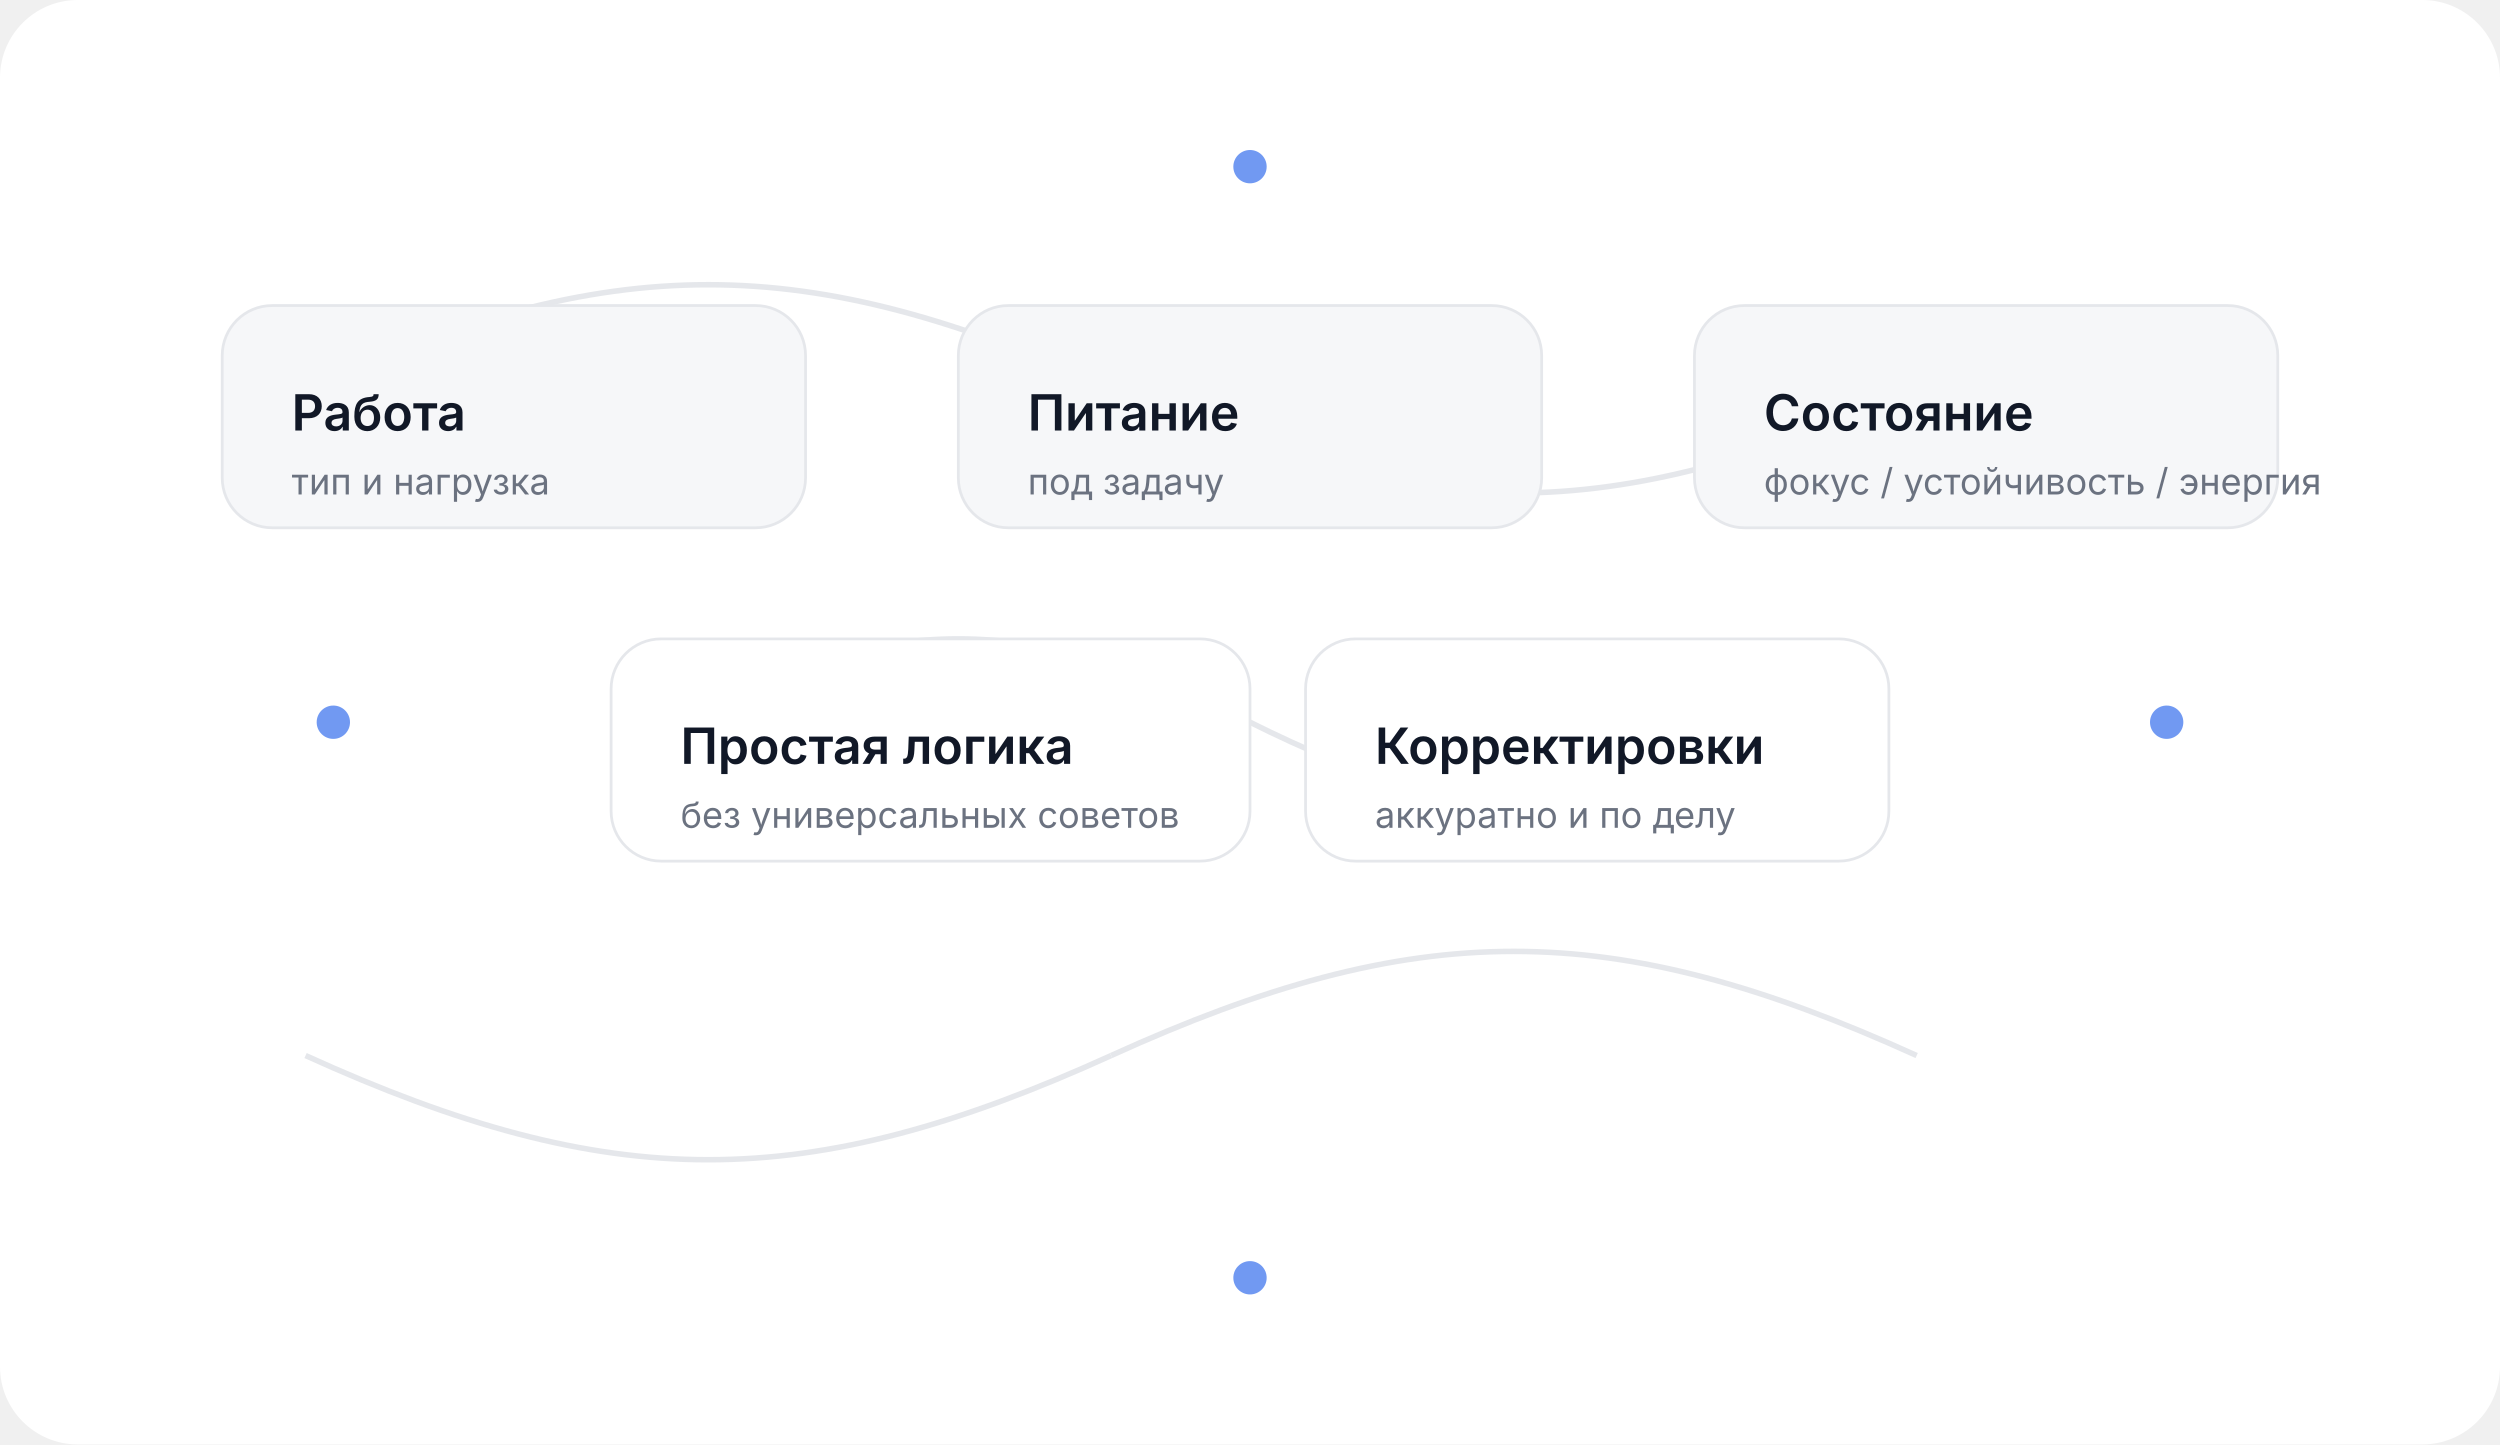
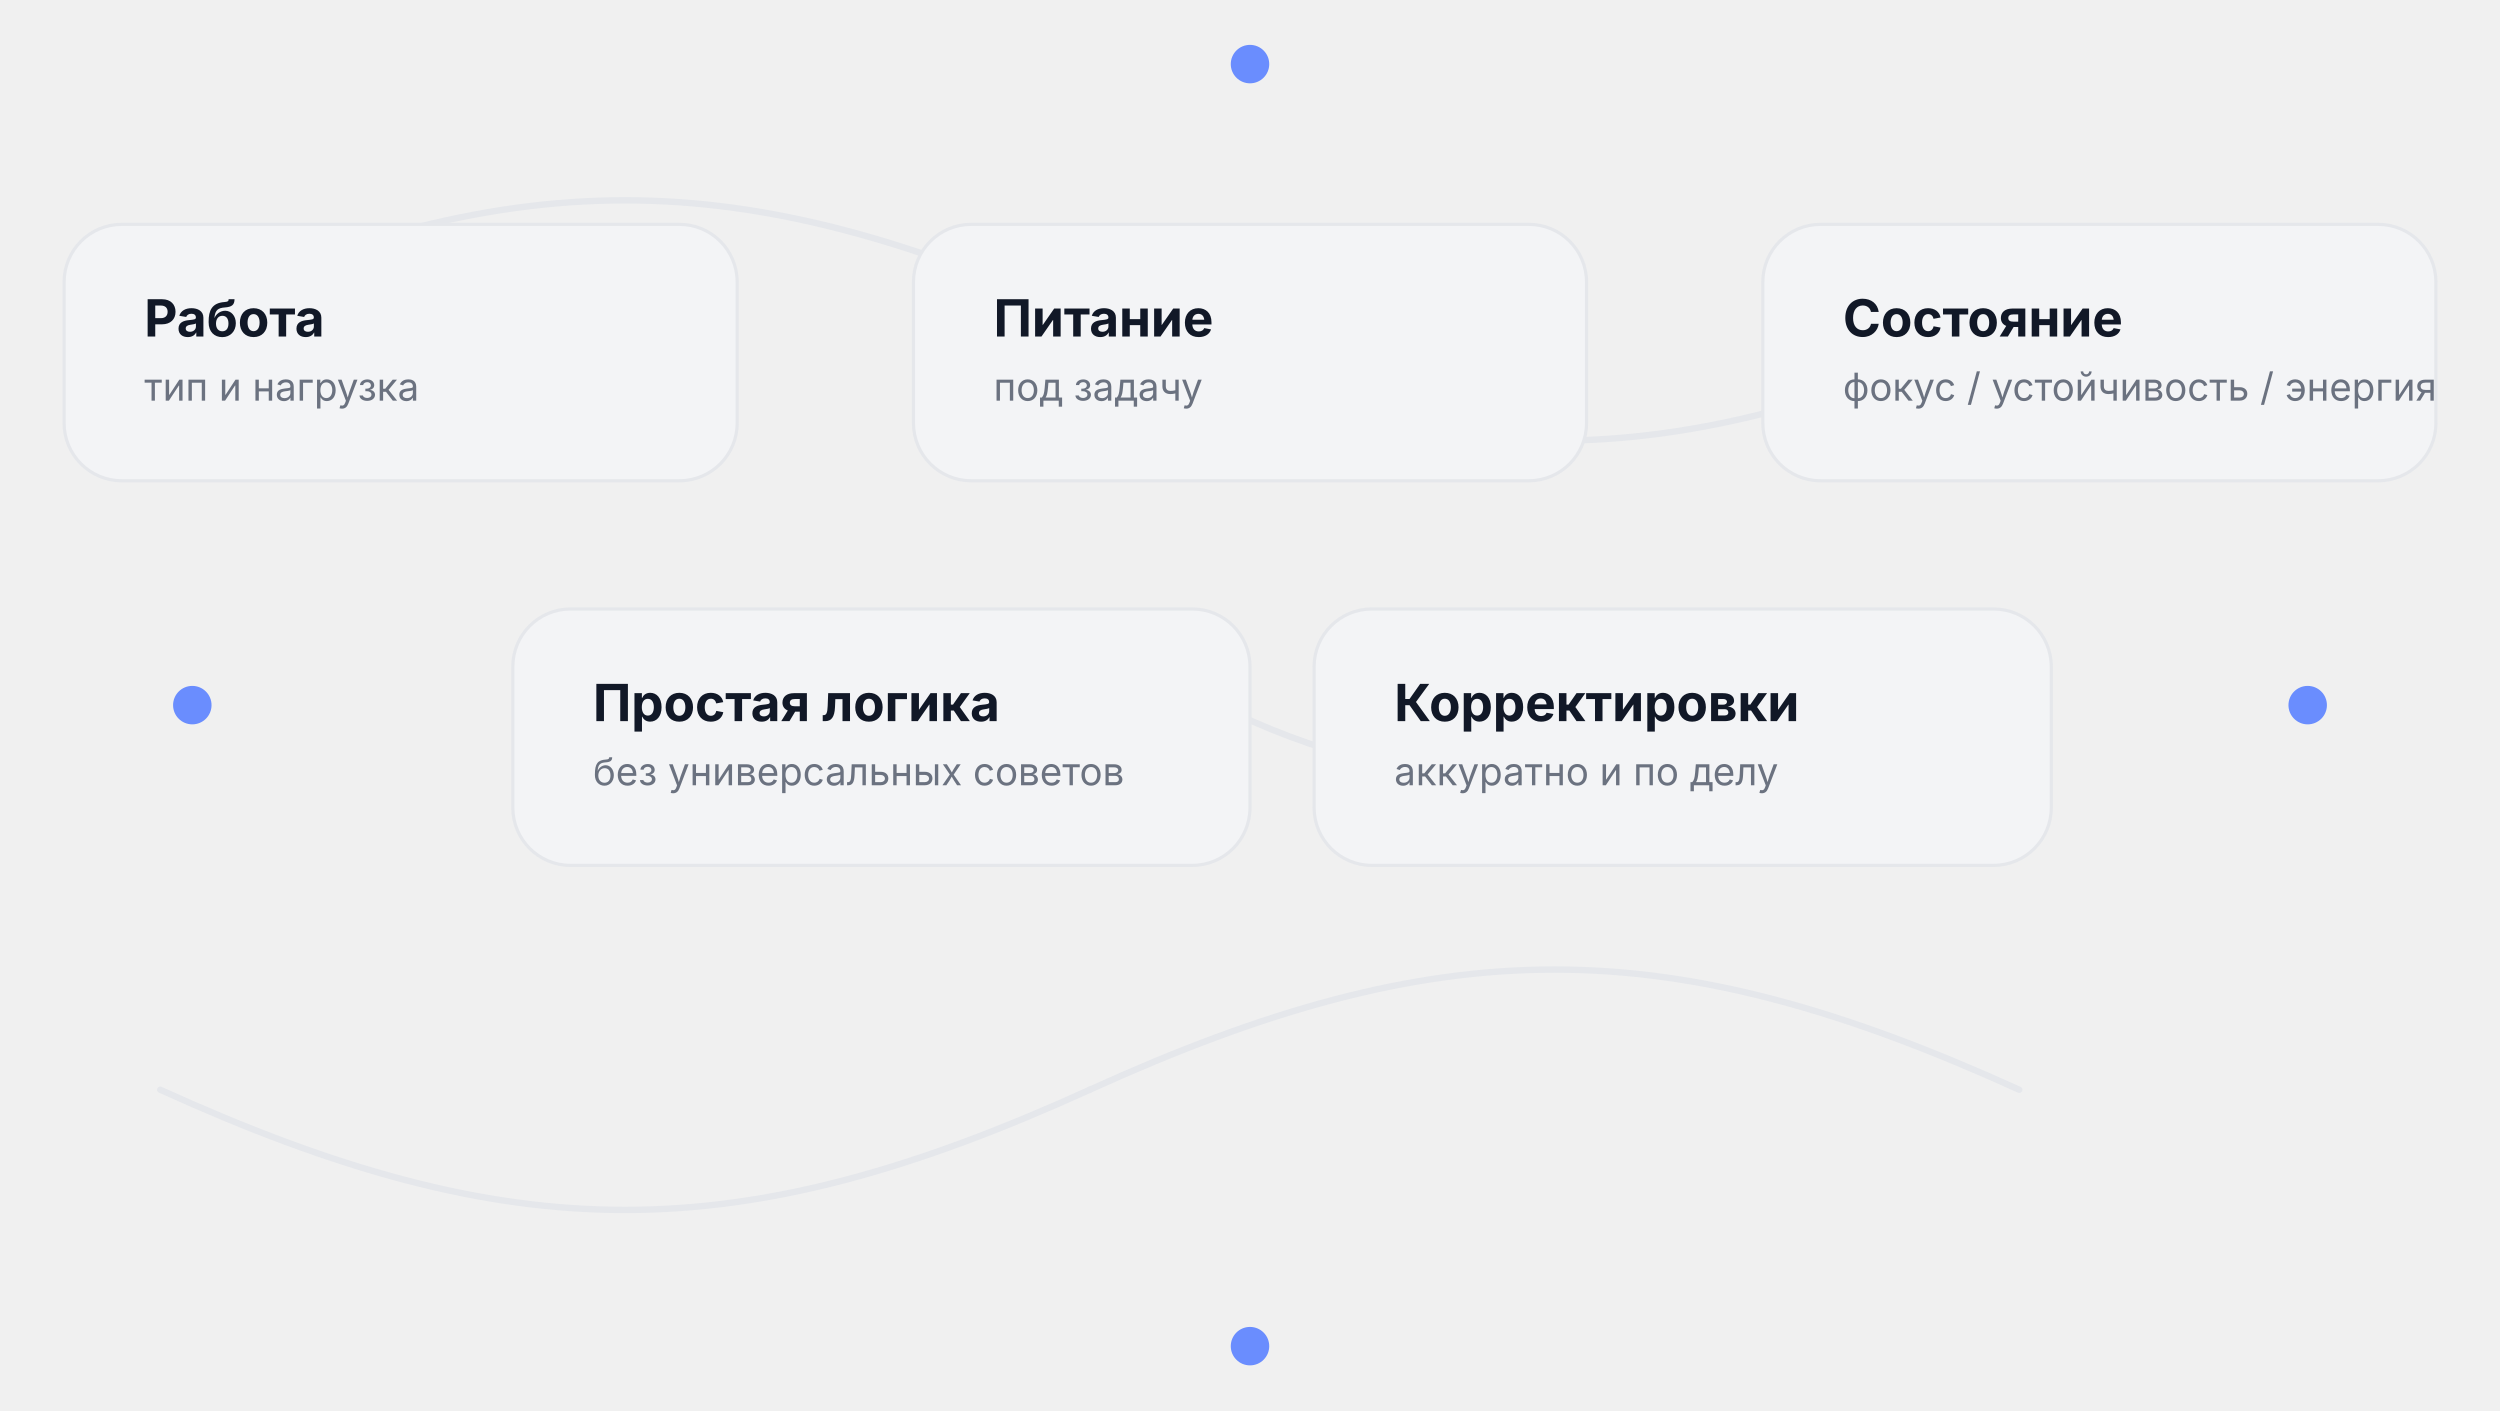
- <svg xmlns="http://www.w3.org/2000/svg" width="900" height="520" viewBox="0 0 900 520">
-   <rect x="0" y="0" width="900" height="520" rx="28" fill="#ffffff" />
-   <g fill="none" stroke="#e5e7eb" stroke-width="2">
+ <svg xmlns="http://www.w3.org/2000/svg" viewBox="60 40 780 440">
+   <g fill="none" stroke="#e5e7eb" stroke-width="2" stroke-linecap="round">
    <path d="M110 140 C220 90, 290 90, 400 140" />
    <path d="M400 140 C510 190, 580 190, 690 140" />
    <path d="M110 380 C220 430, 290 430, 400 380" />
    <path d="M400 380 C510 330, 580 330, 690 380" />
-     <path d="M240 260 C320 220, 370 220, 450 260" />
-     <path d="M450 260 C530 300, 580 300, 660 260" />
+     <path d="M260 260 C320 230, 380 230, 440 260" />
+     <path d="M440 260 C500 290, 560 290, 620 260" />
+   </g>
+   <g fill="#5b82ff" opacity=".9">
+     <circle cx="450" cy="60" r="6" />
+     <circle cx="780" cy="260" r="6" />
+     <circle cx="120" cy="260" r="6" />
+     <circle cx="450" cy="460" r="6" />
  </g>
  <g>
-     <rect x="80" y="110" width="210" height="80" rx="18" fill="#f6f7f9" stroke="#e5e7eb" />
-     <text x="105" y="155" font-family="Inter, Arial" font-size="18" fill="#111827" font-weight="600">Работа</text>
-     <text x="105" y="178" font-family="Inter, Arial" font-size="13" fill="#6b7280">тип и нагрузка</text>
-     <rect x="345" y="110" width="210" height="80" rx="18" fill="#f6f7f9" stroke="#e5e7eb" />
-     <text x="370" y="155" font-family="Inter, Arial" font-size="18" fill="#111827" font-weight="600">Питание</text>
-     <text x="370" y="178" font-family="Inter, Arial" font-size="13" fill="#6b7280">под задачу</text>
-     <rect x="610" y="110" width="210" height="80" rx="18" fill="#f6f7f9" stroke="#e5e7eb" />
-     <text x="635" y="155" font-family="Inter, Arial" font-size="18" fill="#111827" font-weight="600">Состояние</text>
-     <text x="635" y="178" font-family="Inter, Arial" font-size="13" fill="#6b7280">фокус / устойчивость / энергия</text>
-     <rect x="220" y="230" width="230" height="80" rx="18" fill="#ffffff" stroke="#e5e7eb" />
-     <text x="245" y="275" font-family="Inter, Arial" font-size="18" fill="#111827" font-weight="600">Простая логика</text>
-     <text x="245" y="298" font-family="Inter, Arial" font-size="13" fill="#6b7280">без универсальных советов</text>
-     <rect x="470" y="230" width="210" height="80" rx="18" fill="#ffffff" stroke="#e5e7eb" />
-     <text x="495" y="275" font-family="Inter, Arial" font-size="18" fill="#111827" font-weight="600">Корректировки</text>
-     <text x="495" y="298" font-family="Inter, Arial" font-size="13" fill="#6b7280">аккуратно и по делу</text>
+     <rect x="80" y="110" width="210" height="80" rx="18" fill="#f3f4f6" stroke="#e5e7eb" />
+     <rect x="345" y="110" width="210" height="80" rx="18" fill="#f3f4f6" stroke="#e5e7eb" />
+     <rect x="610" y="110" width="210" height="80" rx="18" fill="#f3f4f6" stroke="#e5e7eb" />
+     <rect x="220" y="230" width="230" height="80" rx="18" fill="#f3f4f6" stroke="#e5e7eb" />
+     <rect x="470" y="230" width="230" height="80" rx="18" fill="#f3f4f6" stroke="#e5e7eb" />
  </g>
-   <g>
-     <circle cx="450" cy="60" r="6" fill="#2563eb" opacity=".65" />
-     <circle cx="780" cy="260" r="6" fill="#2563eb" opacity=".65" />
-     <circle cx="120" cy="260" r="6" fill="#2563eb" opacity=".65" />
-     <circle cx="450" cy="460" r="6" fill="#2563eb" opacity=".65" />
+   <g font-family="Inter, Arial, sans-serif">
+     <text x="105" y="145" font-size="16" font-weight="700" fill="#111827">Работа</text>
+     <text x="105" y="165" font-size="12" fill="#6b7280">тип и нагрузка</text>
+     <text x="370" y="145" font-size="16" font-weight="700" fill="#111827">Питание</text>
+     <text x="370" y="165" font-size="12" fill="#6b7280">под задачу</text>
+     <text x="635" y="145" font-size="16" font-weight="700" fill="#111827">Состояние</text>
+     <text x="635" y="165" font-size="12" fill="#6b7280">фокус / устойчивость / энергия</text>
+     <text x="245" y="265" font-size="16" font-weight="700" fill="#111827">Простая логика</text>
+     <text x="245" y="285" font-size="12" fill="#6b7280">без универсальных советов</text>
+     <text x="495" y="265" font-size="16" font-weight="700" fill="#111827">Корректировки</text>
+     <text x="495" y="285" font-size="12" fill="#6b7280">аккуратно и по делу</text>
  </g>
</svg>
